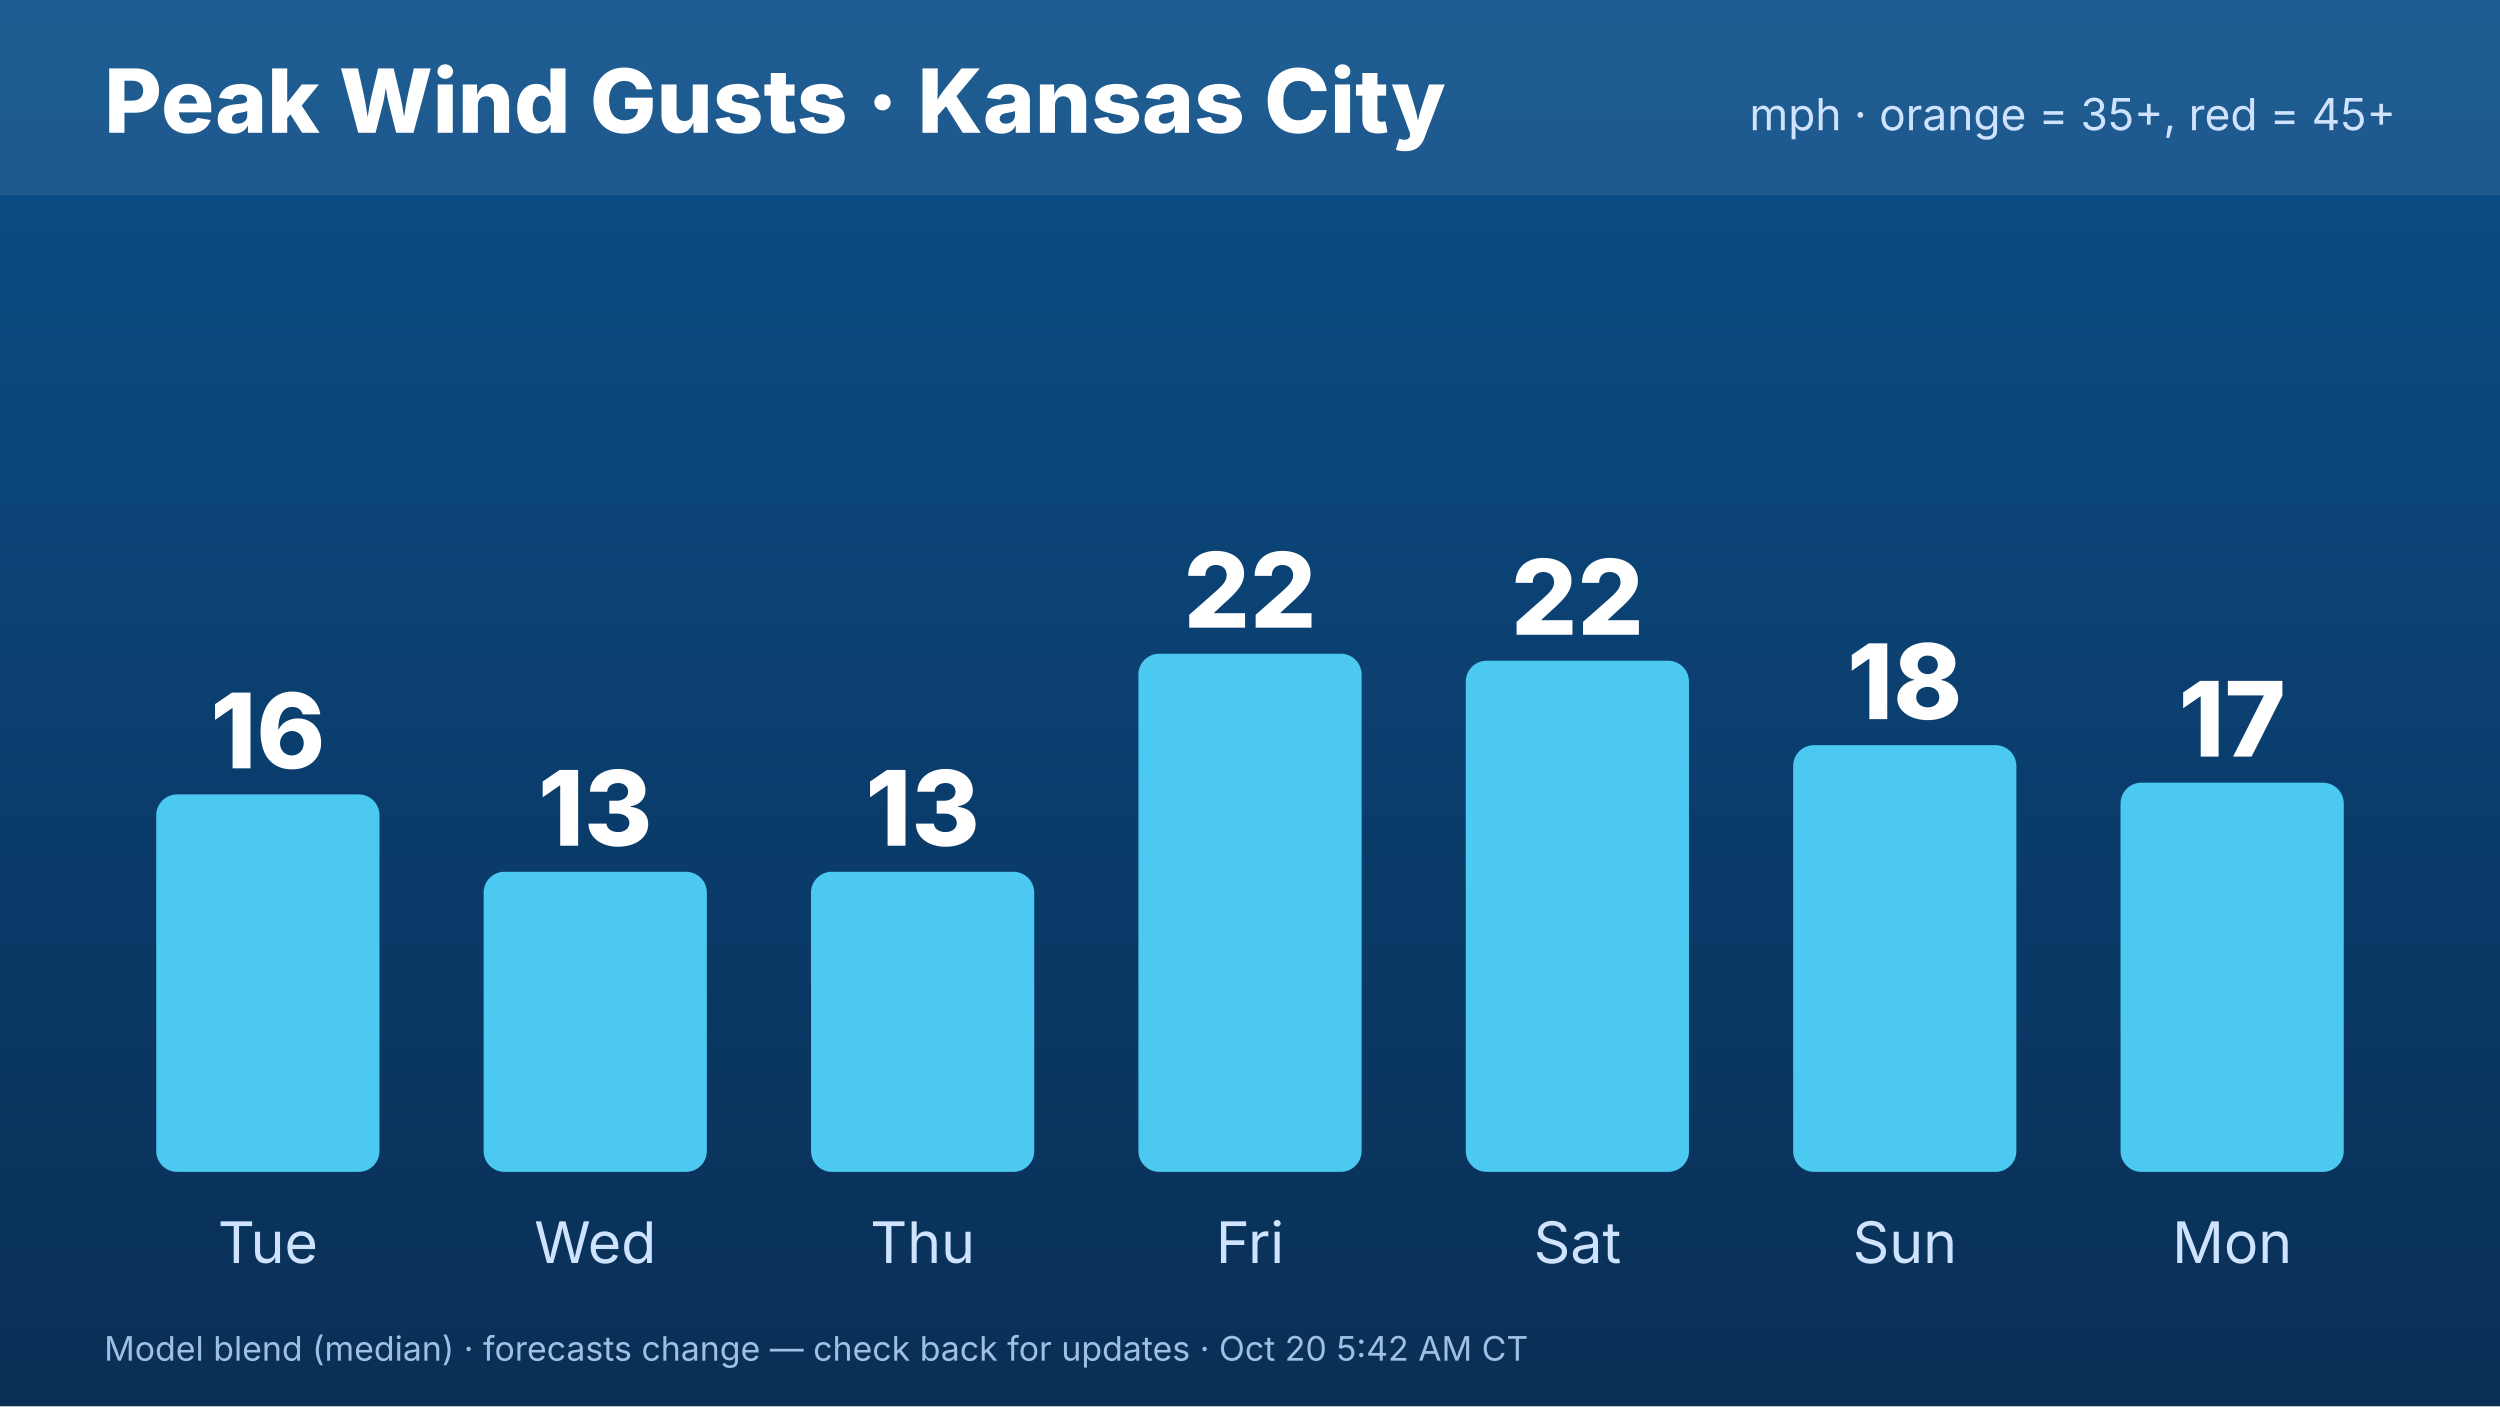
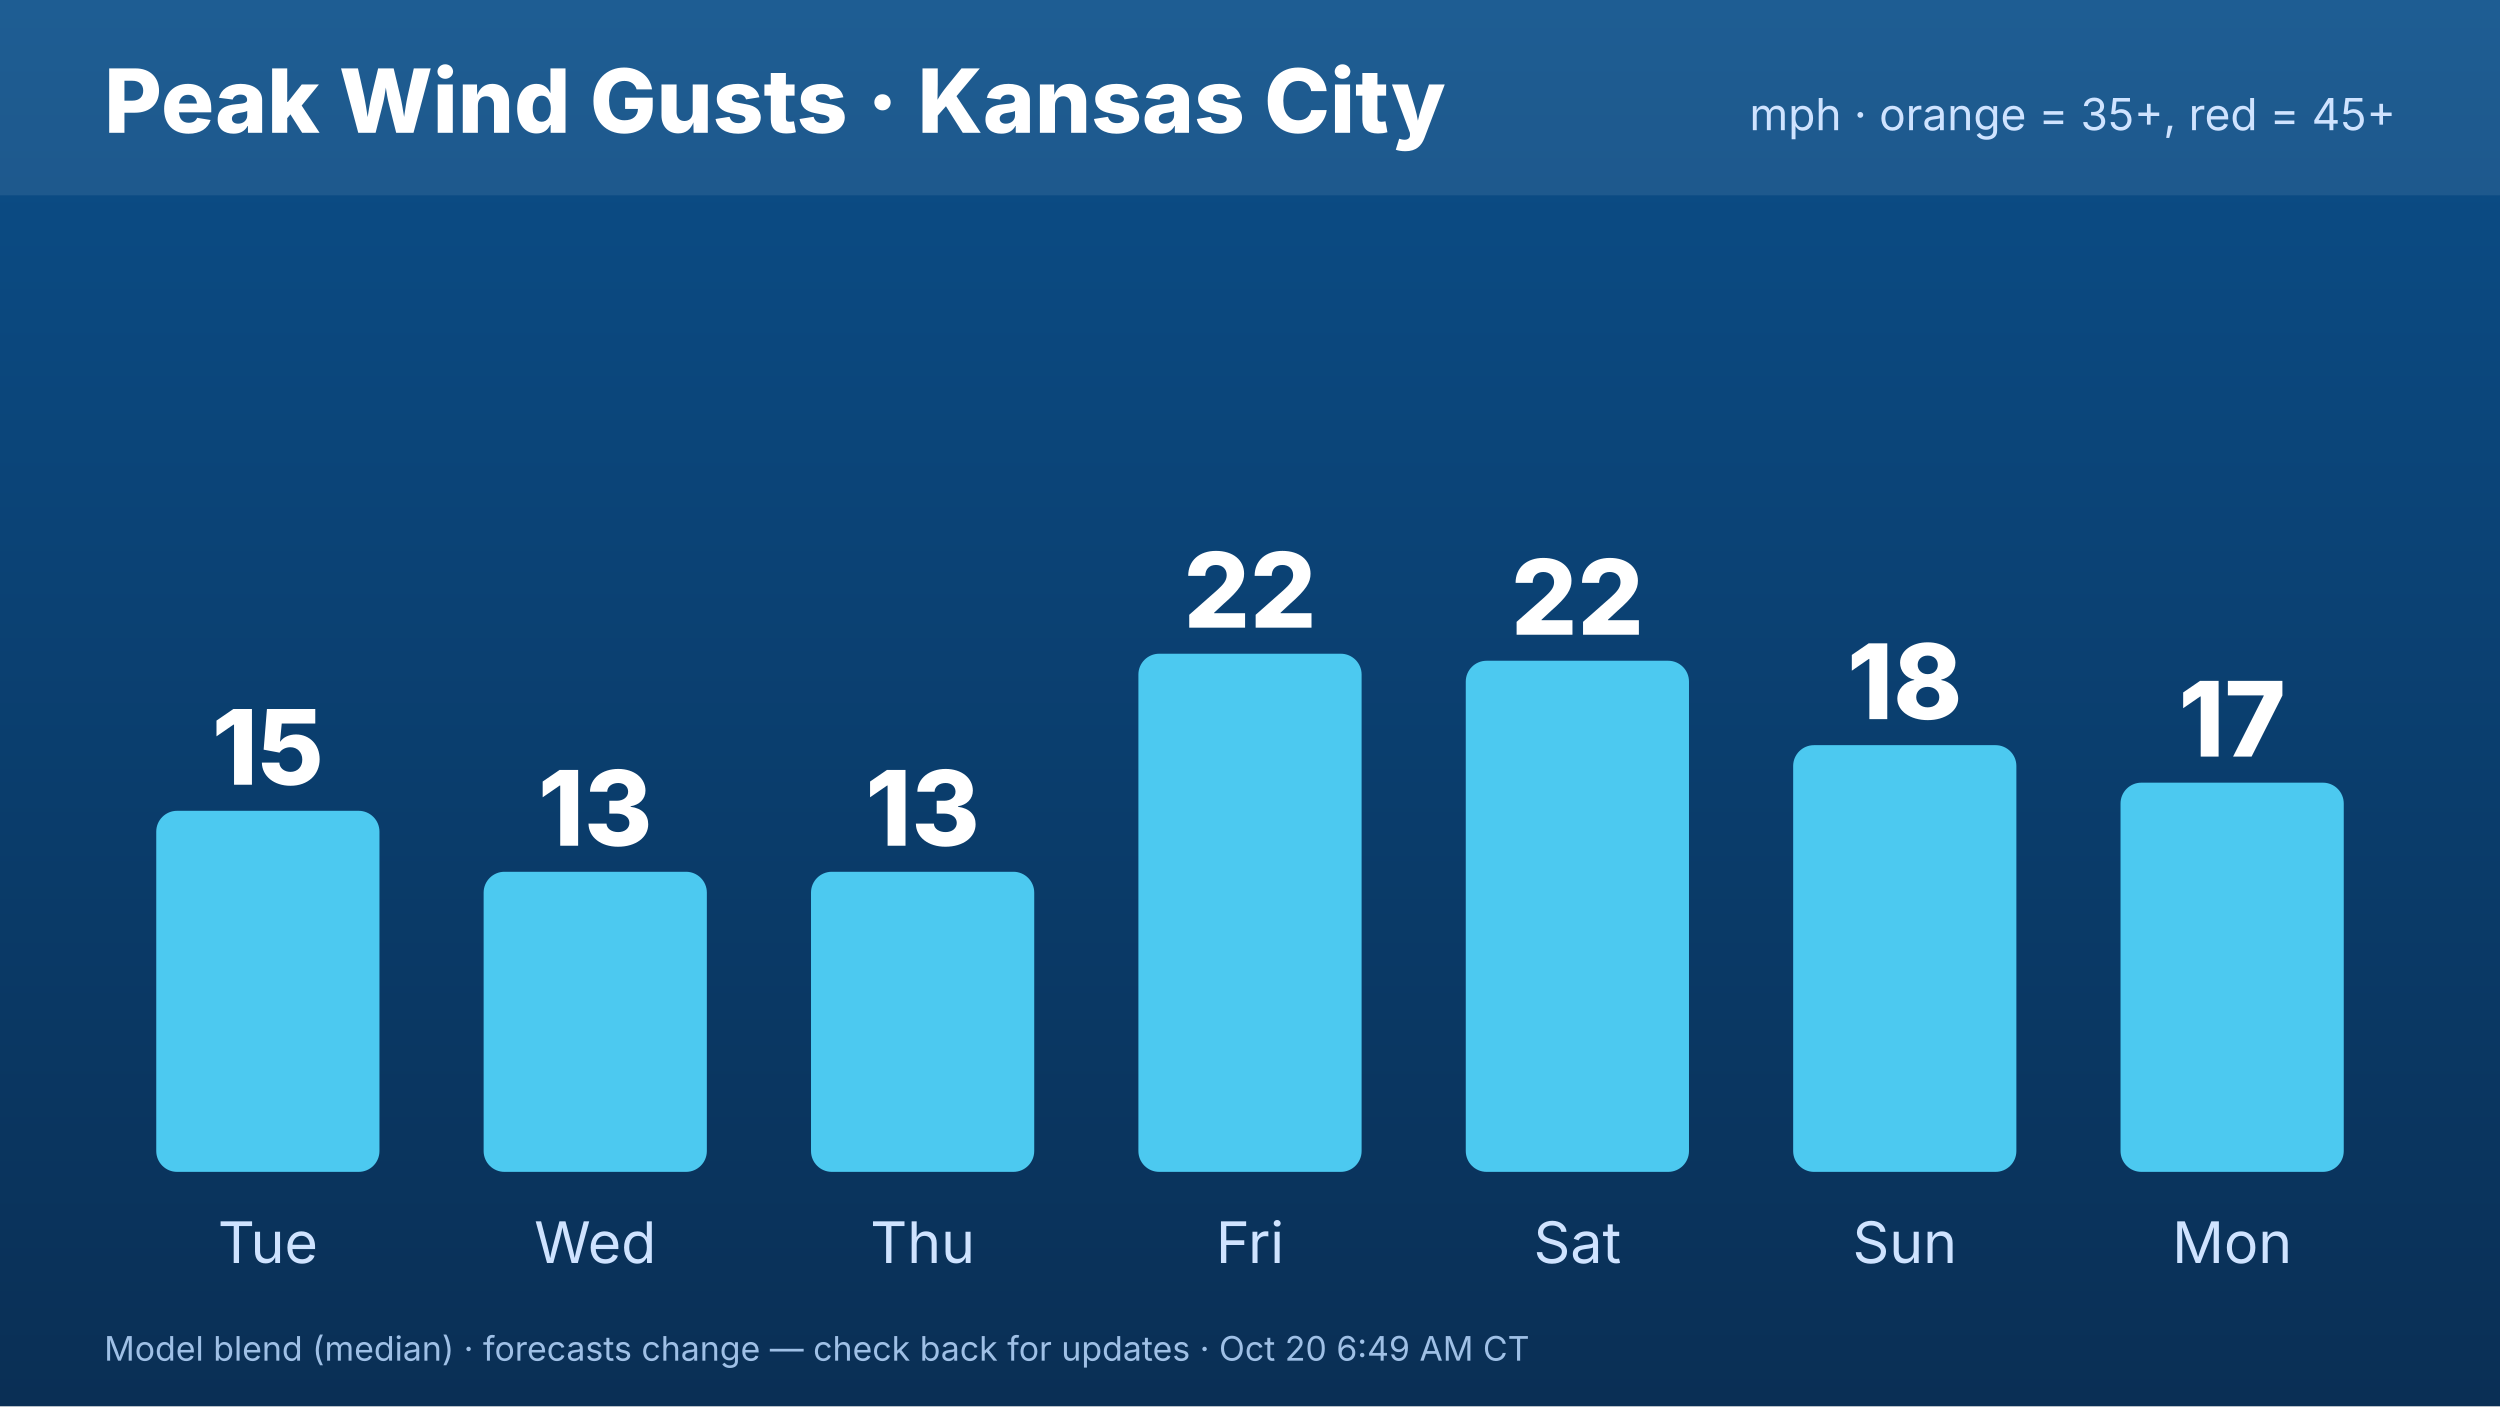
<svg xmlns="http://www.w3.org/2000/svg" width="1920" height="1080" viewBox="0 0 1920 1080" font-family="Inter,Helvetica,Arial,sans-serif">
  <defs>
    <linearGradient id="bg" x1="0" y1="0" x2="0" y2="1">
      <stop offset="0" stop-color="#0b4f8a" />
      <stop offset="1" stop-color="#0a2f55" />
    </linearGradient>
  </defs>
  <rect width="1920" height="1080" fill="url(#bg)" />
  <rect x="0" y="0" width="1920" height="150" fill="#ffffff" opacity=".08" />
  <text x="80" y="102" font-size="68" font-weight="800" fill="#fff">Peak Wind Gusts · Kansas City</text>
  <text x="1840" y="100" font-size="34" fill="#cfe3ff" text-anchor="end">mph · orange = 35+, red = 45+</text>
-   <rect x="120.0" y="610.096" width="171.429" height="289.904" rx="16" fill="#4cc9f0" />
-   <text x="205.714" y="590.096" font-size="80" font-weight="800" fill="#fff" text-anchor="middle">16</text>
+   <rect x="120.0" y="622.701" width="171.429" height="277.299" rx="16" fill="#4cc9f0" />
+   <text x="205.714" y="602.701" font-size="80" font-weight="800" fill="#fff" text-anchor="middle">15</text>
  <text x="205.714" y="970" font-size="44" fill="#cfe3ff" text-anchor="middle">Tue</text>
  <rect x="371.429" y="669.518" width="171.429" height="230.482" rx="16" fill="#4cc9f0" />
  <text x="457.143" y="649.518" font-size="80" font-weight="800" fill="#fff" text-anchor="middle">13</text>
  <text x="457.143" y="970" font-size="44" fill="#cfe3ff" text-anchor="middle">Wed</text>
  <rect x="622.857" y="669.518" width="171.429" height="230.482" rx="16" fill="#4cc9f0" />
  <text x="708.571" y="649.518" font-size="80" font-weight="800" fill="#fff" text-anchor="middle">13</text>
  <text x="708.571" y="970" font-size="44" fill="#cfe3ff" text-anchor="middle">Thu</text>
  <rect x="874.286" y="502.058" width="171.429" height="397.942" rx="16" fill="#4cc9f0" />
  <text x="960" y="482.058" font-size="80" font-weight="800" fill="#fff" text-anchor="middle">22</text>
  <text x="960" y="970" font-size="44" fill="#cfe3ff" text-anchor="middle">Fri</text>
  <rect x="1125.714" y="507.46" width="171.429" height="392.54" rx="16" fill="#4cc9f0" />
  <text x="1211.429" y="487.46" font-size="80" font-weight="800" fill="#fff" text-anchor="middle">22</text>
  <text x="1211.429" y="970" font-size="44" fill="#cfe3ff" text-anchor="middle">Sat</text>
  <rect x="1377.143" y="572.283" width="171.429" height="327.717" rx="16" fill="#4cc9f0" />
  <text x="1462.857" y="552.283" font-size="80" font-weight="800" fill="#fff" text-anchor="middle">18</text>
  <text x="1462.857" y="970" font-size="44" fill="#cfe3ff" text-anchor="middle">Sun</text>
  <rect x="1628.571" y="601.093" width="171.429" height="298.907" rx="16" fill="#4cc9f0" />
  <text x="1714.286" y="581.093" font-size="80" font-weight="800" fill="#fff" text-anchor="middle">17</text>
  <text x="1714.286" y="970" font-size="44" fill="#cfe3ff" text-anchor="middle">Mon</text>
-   <text x="80" y="1045" font-size="26" fill="#9fc0e6">Model blend (median) · forecasts change — check back for updates · Oct 20 5:42 AM CT</text>
+   <text x="80" y="1045" font-size="26" fill="#9fc0e6">Model blend (median) · forecasts change — check back for updates · Oct 20 6:49 AM CT</text>
</svg>
